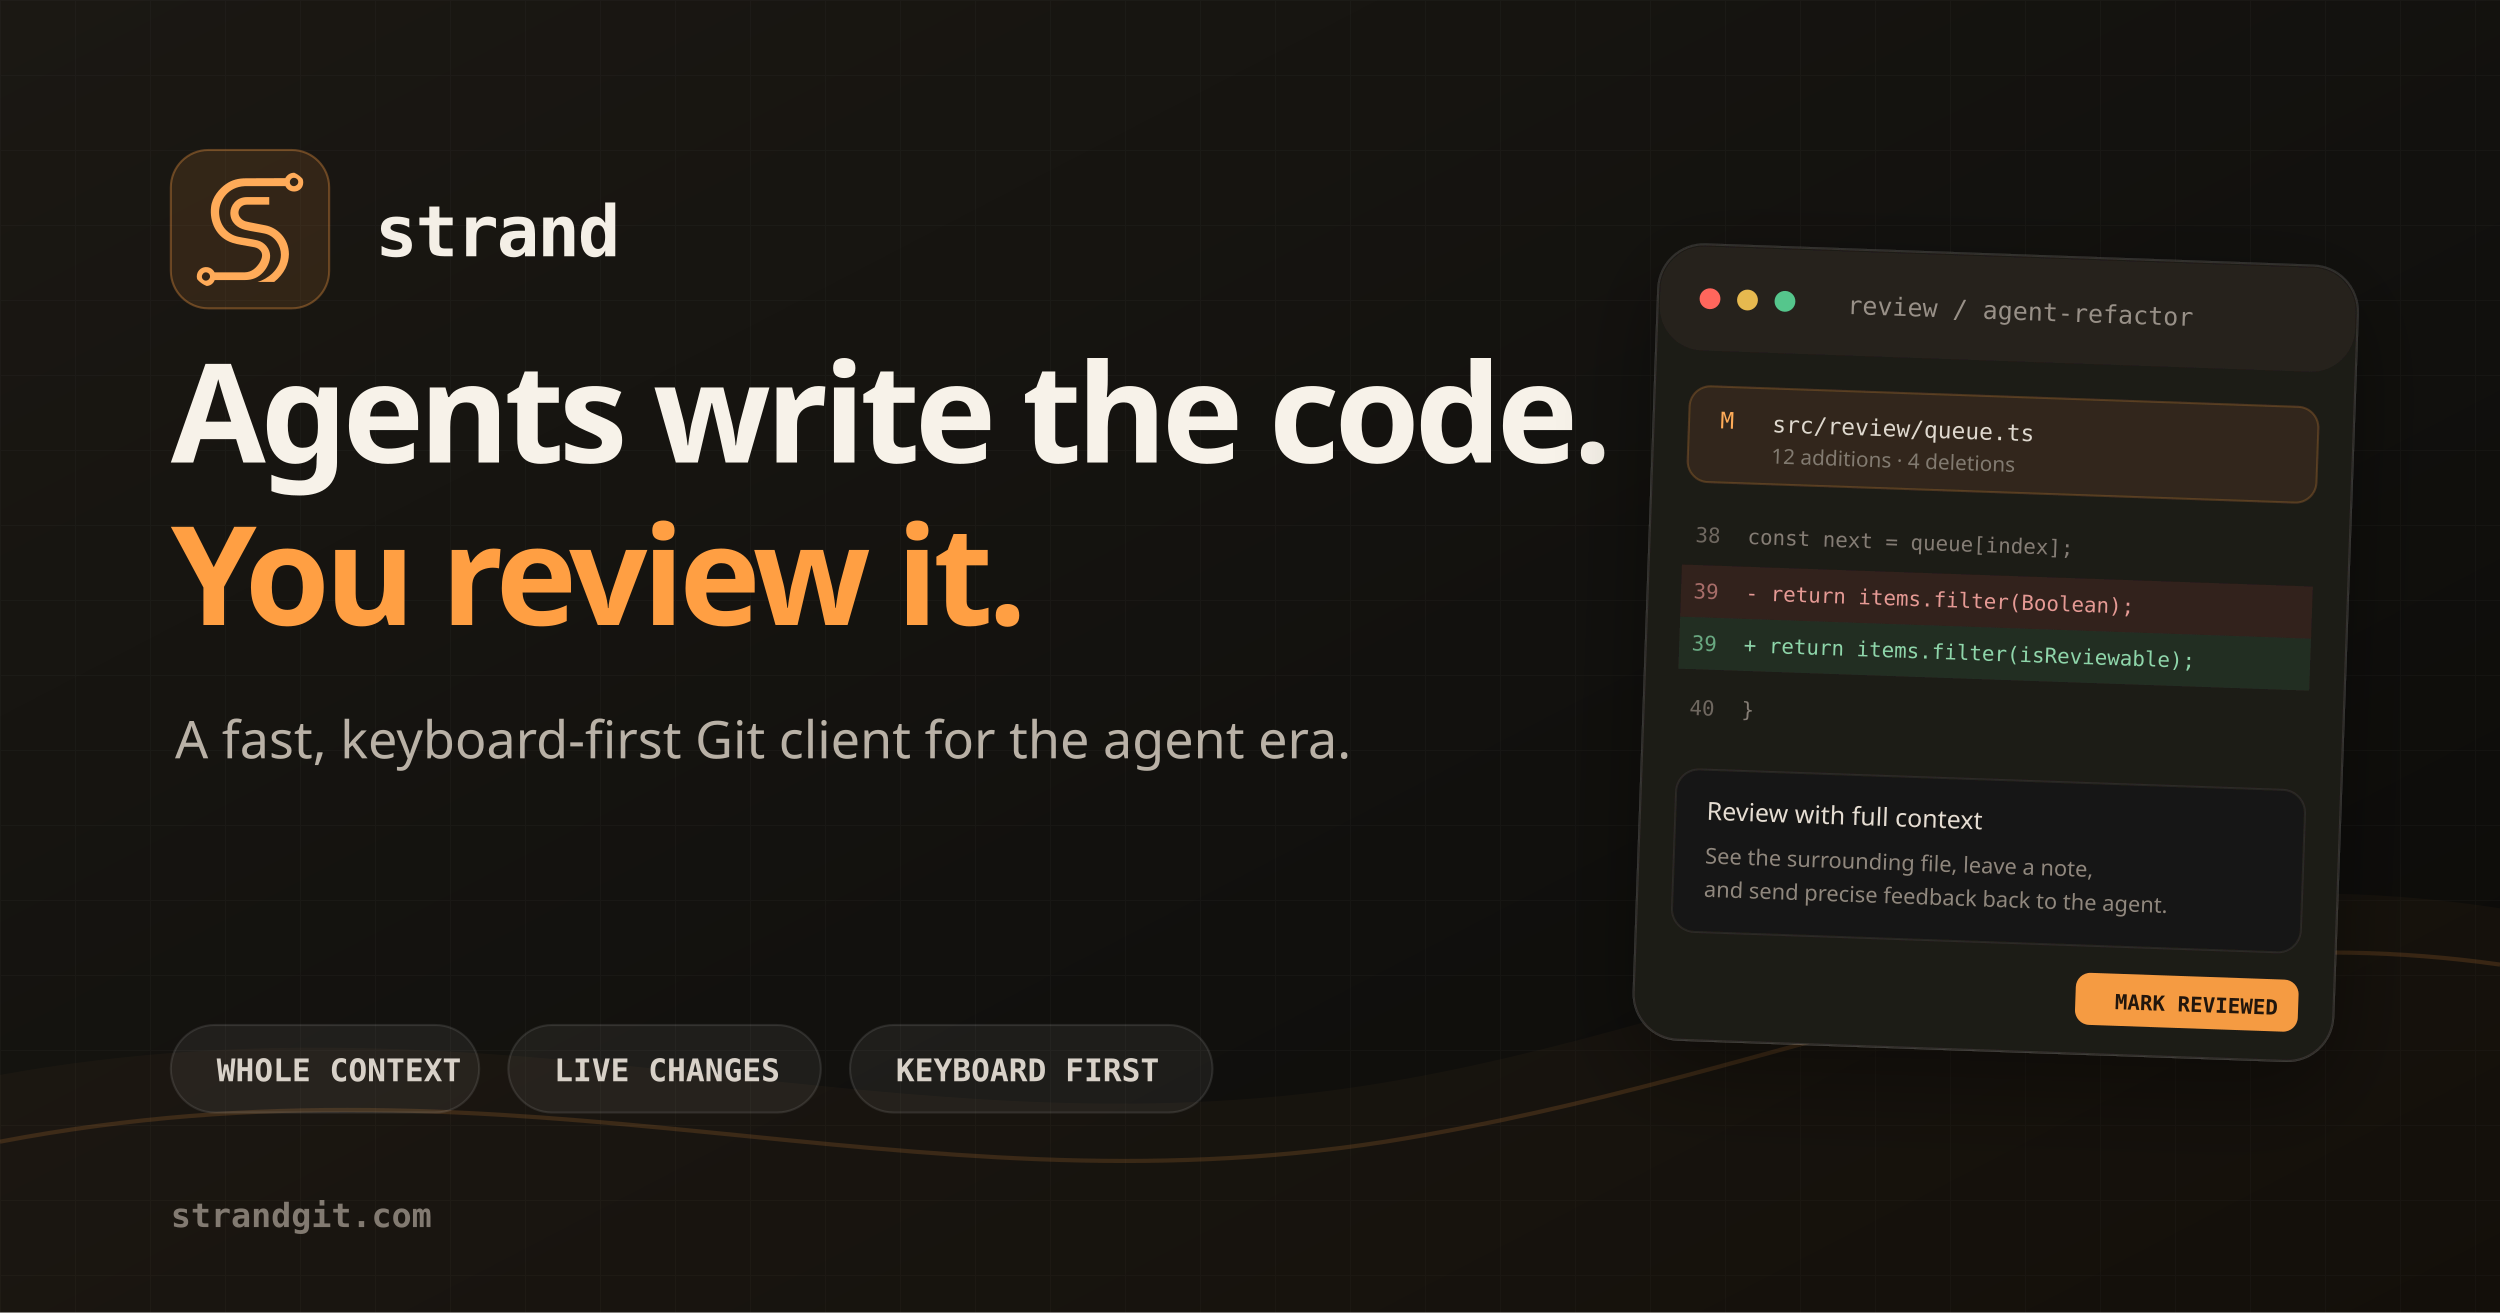
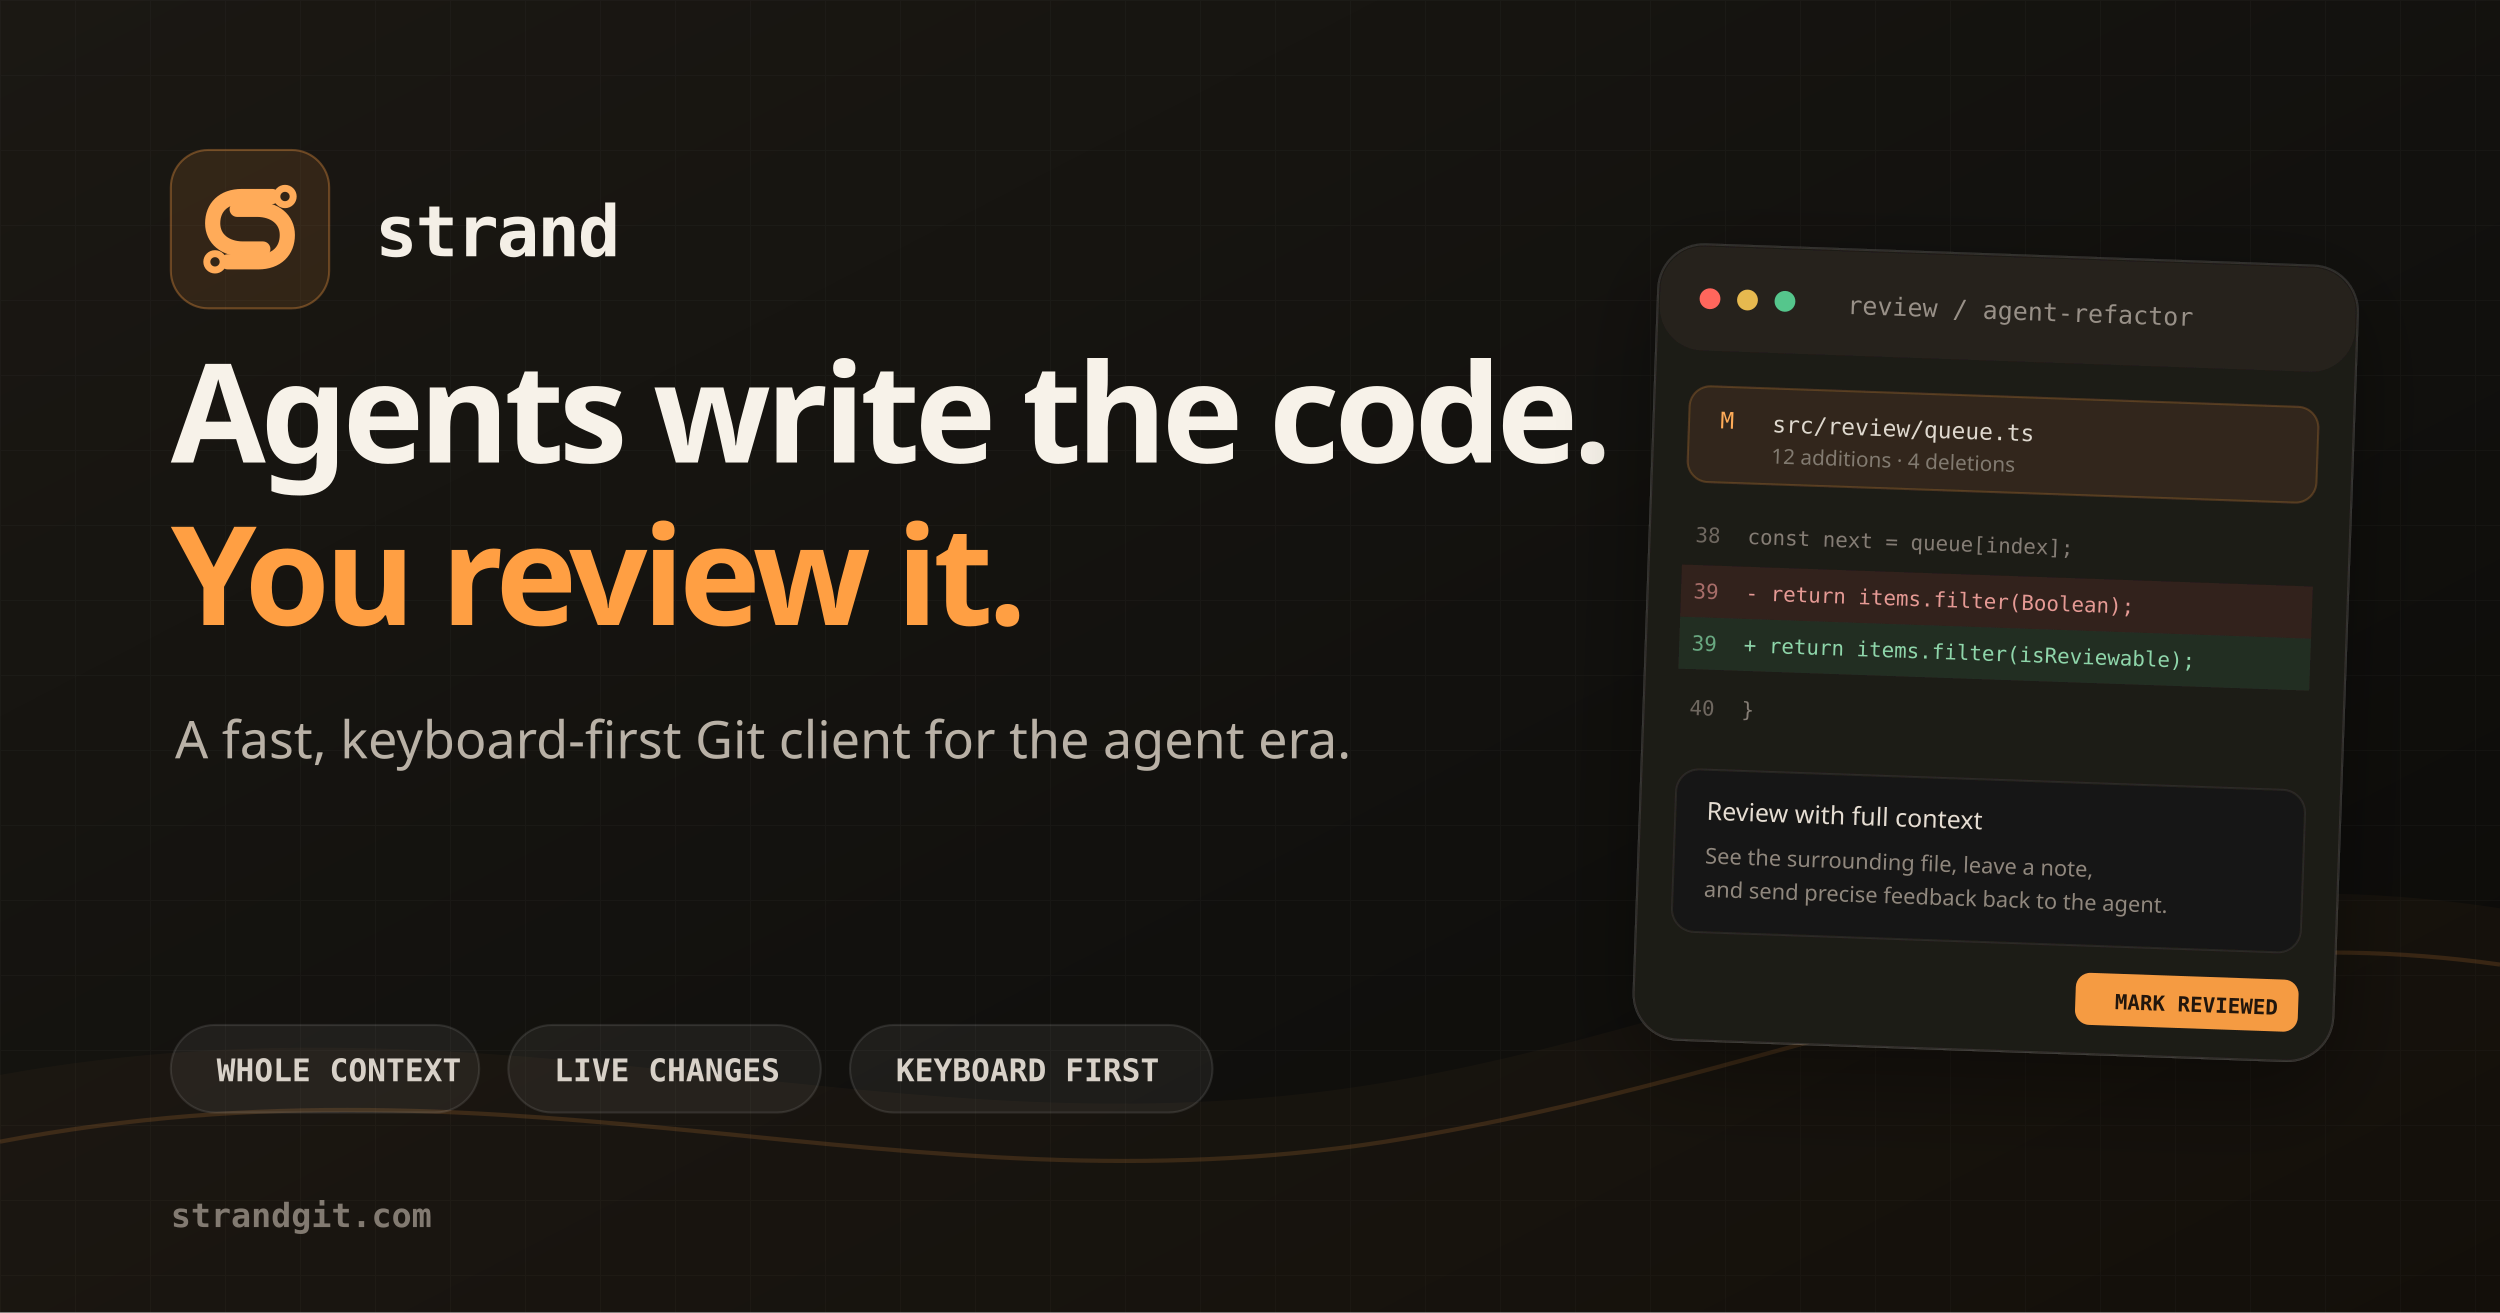
<svg xmlns="http://www.w3.org/2000/svg" width="1200" height="630" viewBox="0 0 1200 630" role="img" aria-labelledby="title description">
  <defs>
    <linearGradient id="background" x1="0" y1="0" x2="1" y2="1">
      <stop offset="0" stop-color="#1b1813" />
      <stop offset="0.55" stop-color="#12110e" />
      <stop offset="1" stop-color="#0b0a08" />
    </linearGradient>
    <radialGradient id="glow" cx="0" cy="0" r="1" gradientTransform="translate(1010 112) rotate(143) scale(620 470)">
      <stop offset="0" stop-color="#f59b42" stop-opacity="0.22" />
      <stop offset="0.52" stop-color="#f59b42" stop-opacity="0.06" />
      <stop offset="1" stop-color="#f59b42" stop-opacity="0" />
    </radialGradient>
    <pattern id="grid" width="36" height="36" patternUnits="userSpaceOnUse">
      <path d="M36 0H0V36" fill="none" stroke="#ffffff" stroke-opacity="0.026" />
    </pattern>
    <filter id="shadow" x="-30%" y="-30%" width="160%" height="160%">
      <feDropShadow dx="0" dy="14" stdDeviation="22" flood-color="#000000" flood-opacity="0.38" />
    </filter>
-     <clipPath id="mark-clip">
-       <rect x="0" y="0" width="80" height="80" rx="16" />
-     </clipPath>
    <style>
      @font-face { font-family: Geist; src: url("fonts/geist-400-latin.woff2") format("woff2"); font-weight: 400; }
      @font-face { font-family: Geist; src: url("fonts/geist-500-latin.woff2") format("woff2"); font-weight: 500; }
      @font-face { font-family: Geist; src: url("fonts/geist-600-latin.woff2") format("woff2"); font-weight: 600; }
      @font-face { font-family: JetBrains Mono; src: url("fonts/jetbrains-mono-600-latin.woff2") format("woff2"); font-weight: 600; }
      .sans { font-family: Geist, "Segoe UI", sans-serif; }
      .mono { font-family: "JetBrains Mono", Consolas, monospace; }
    </style>
  </defs>
  <rect width="1200" height="630" fill="url(#background)" />
  <rect width="1200" height="630" fill="url(#glow)" />
  <rect width="1200" height="630" fill="url(#grid)" />
  <path d="M0 516C243 472 431 556 656 521C837 493 985 403 1200 436V630H0Z" fill="#f59b42" fill-opacity="0.035" />
  <path d="M0 548C251 500 434 584 665 548C866 516 1001 435 1200 463" fill="none" stroke="#f59b42" stroke-opacity="0.16" stroke-width="2" />
  <g transform="translate(82 72)">
    <rect width="76" height="76" rx="18" fill="#f59b42" fill-opacity="0.12" stroke="#f59b42" stroke-opacity="0.34" />
-     <g transform="translate(10 10) scale(.7)" clip-path="url(#mark-clip)" fill="#ffab59">
-       <path d="m70.4 1.3c-2.4 0-4.7 1-6.2 3.7l-26.7.1c-5.5 0-9.9 1.1-13.9 3.9-4.4 3-9.6 8.9-10.3 15.8-1.2 10.1 3.5 21.1 14.7 24.6 3.7 1.2 7.6 1.6 13.9 2.8 1.7.3 3.4.6 4.8 2.1 2.3 2.2 2 5.1-.2 8.8-2 3.1-5.1 6.4-10.1 6.5H15.7c-1-2-3.1-3.7-6.1-3.6-3.1.1-6.1 2.6-6.1 6.5.1 3.4 2.7 6.5 6.2 6.5 2.6 0 5-1.2 6.1-4.1h20.7c5.4 0 9.2-1.8 12.4-5.2 2.9-3.2 5-7.5 4.9-11.6-.1-4.5-3.5-9.1-8.6-10.4-4-1-9.6-1.7-13.2-2.5-8.1-1.7-13.2-8.7-13.2-17.1.1-7.5 5.9-17.1 17.7-17.6h27.8c1.1 2.2 3.1 3.7 6.1 3.7 3.3-.1 6.1-2.5 6.1-6.2.1-3.3-2.5-6.7-6.1-6.7zM9.7 75.3c-1.4 0-2.7-1.2-2.7-2.8 0-1.4 1.2-2.9 2.7-2.9 1.6 0 2.9 1.3 2.9 2.9 0 1.4-1.3 2.8-2.9 2.8zm60.6-64.8c-1.5.1-3-1-3-2.9 0-1.2 1.1-2.9 3-2.8 1.3 0 2.8 1.1 2.8 2.8 0 1.6-1.5 2.8-2.8 2.9z" />
-       <path d="M53.2 17.9v5.3H37.9c-4 0-5.8 3-5.8 5.5 0 2.6 2.1 5 4.8 5.9 2.3.7 9.3 1.8 13.8 2.8 7.7 1.5 15.9 8.5 16 19.7-.1 6.6-3 13.4-10.1 19.1H45.1c6.7-1.8 16-8.6 16.1-18.6 0-6.3-4.1-13.1-11.2-14.6-3.1-.7-10-1.6-13.6-2.6-4.8-1.2-9.9-4.8-9.9-11.6 0-5 4.1-10.8 11.3-10.8h15.4v-.1z" />
+     <g transform="translate(10 10) scale(.56)" fill="#ffab59">
+       <g fill="none" stroke="#ffab59" stroke-width="13" stroke-linecap="round" stroke-linejoin="round">
+         <path d="M69 22H43C27 22 18 31.5 18 45s11 22 26 22h17" />
+         <path d="M31 78h26c16 0 25-9.5 25-23S71 33 56 33H39" />
+       </g>
+       <path fill-rule="evenodd" d="M80 12a10 10 0 1 1 0 20 10 10 0 0 1 0-20Zm0 6a4 4 0 1 0 0 8 4 4 0 0 0 0-8Z" />
+       <path fill-rule="evenodd" d="M20 68a10 10 0 1 1 0 20 10 10 0 0 1 0-20Zm0 6a4 4 0 1 0 0 8 4 4 0 0 0 0-8Z" />
    </g>
    <text x="98" y="51" class="mono" font-size="34" font-weight="600" letter-spacing="-1" fill="#f4efe6">strand</text>
  </g>
  <g transform="translate(82 222)">
    <text class="sans" font-size="66" font-weight="600" letter-spacing="-2.4" fill="#f7f2e9">
      <tspan x="0" y="0">Agents write the code.</tspan>
      <tspan x="0" y="78" fill="#ff9f43">You review it.</tspan>
    </text>
    <text x="2" y="142" class="sans" font-size="25" font-weight="400" fill="#b9b1a6">A fast, keyboard-first Git client for the agent era.</text>
  </g>
  <g transform="translate(82 492)" class="mono" font-size="15" font-weight="600">
    <g>
      <rect width="148" height="42" rx="21" fill="#ffffff" fill-opacity="0.055" stroke="#ffffff" stroke-opacity="0.1" />
      <text x="22" y="27" fill="#d8d1c8">WHOLE CONTEXT</text>
    </g>
    <g transform="translate(162)">
      <rect width="150" height="42" rx="21" fill="#ffffff" fill-opacity="0.055" stroke="#ffffff" stroke-opacity="0.1" />
      <text x="22" y="27" fill="#d8d1c8">LIVE CHANGES</text>
    </g>
    <g transform="translate(326)">
      <rect width="174" height="42" rx="21" fill="#ffffff" fill-opacity="0.055" stroke="#ffffff" stroke-opacity="0.1" />
      <text x="22" y="27" fill="#d8d1c8">KEYBOARD FIRST</text>
    </g>
  </g>
  <g transform="translate(790 122) rotate(2 160 190)" filter="url(#shadow)">
    <rect width="336" height="382" rx="22" fill="#1e1b17" stroke="#ffffff" stroke-opacity="0.1" />
    <rect x="1" y="1" width="334" height="50" rx="21" fill="#25211c" />
    <circle cx="25" cy="26" r="5" fill="#ff665c" />
    <circle cx="43" cy="26" r="5" fill="#e6b94f" />
    <circle cx="61" cy="26" r="5" fill="#55c68c" />
    <text x="91" y="31" class="mono" font-size="12" fill="#989087">review / agent-refactor</text>
    <rect x="17" y="68" width="302" height="46" rx="10" fill="#f59b42" fill-opacity="0.09" stroke="#f59b42" stroke-opacity="0.22" />
    <text x="32" y="88" class="mono" font-size="11" fill="#ffab59">M</text>
    <text x="57" y="89" class="mono" font-size="11" fill="#dfd8cf">src/review/queue.ts</text>
    <text x="57" y="104" class="sans" font-size="10" fill="#827a71">12 additions · 4 deletions</text>
    <g class="mono" font-size="10">
      <text x="22" y="143" fill="#6e675f">38</text>
      <text x="47" y="143" fill="#847d74">const next = queue[index];</text>
      <rect x="16" y="154" width="303" height="25" fill="#d45353" fill-opacity="0.11" />
      <text x="22" y="170" fill="#a76d68">39</text>
      <text x="47" y="170" fill="#e59a94">- return items.filter(Boolean);</text>
      <rect x="16" y="179" width="303" height="25" fill="#55b982" fill-opacity="0.12" />
      <text x="22" y="195" fill="#68a981">39</text>
      <text x="47" y="195" fill="#8ed6aa">+ return items.filter(isReviewable);</text>
      <text x="22" y="226" fill="#6e675f">40</text>
      <text x="47" y="226" fill="#847d74">}</text>
    </g>
    <rect x="17" y="252" width="302" height="78" rx="11" fill="#171512" stroke="#ffffff" stroke-opacity="0.07" />
    <text x="32" y="276" class="sans" font-size="12" font-weight="500" fill="#e5ddd3">Review with full context</text>
    <text x="32" y="297" class="sans" font-size="10.5" fill="#8f877e">See the surrounding file, leave a note,</text>
    <text x="32" y="313" class="sans" font-size="10.5" fill="#8f877e">and send precise feedback back to the agent.</text>
    <rect x="212" y="343" width="107" height="25" rx="7" fill="#f59b42" />
    <text x="231" y="360" class="mono" font-size="10" font-weight="600" fill="#21160b">MARK REVIEWED</text>
  </g>
  <text x="82" y="589" class="mono" font-size="16" font-weight="600" fill="#827a71">strandgit.com</text>
</svg>
